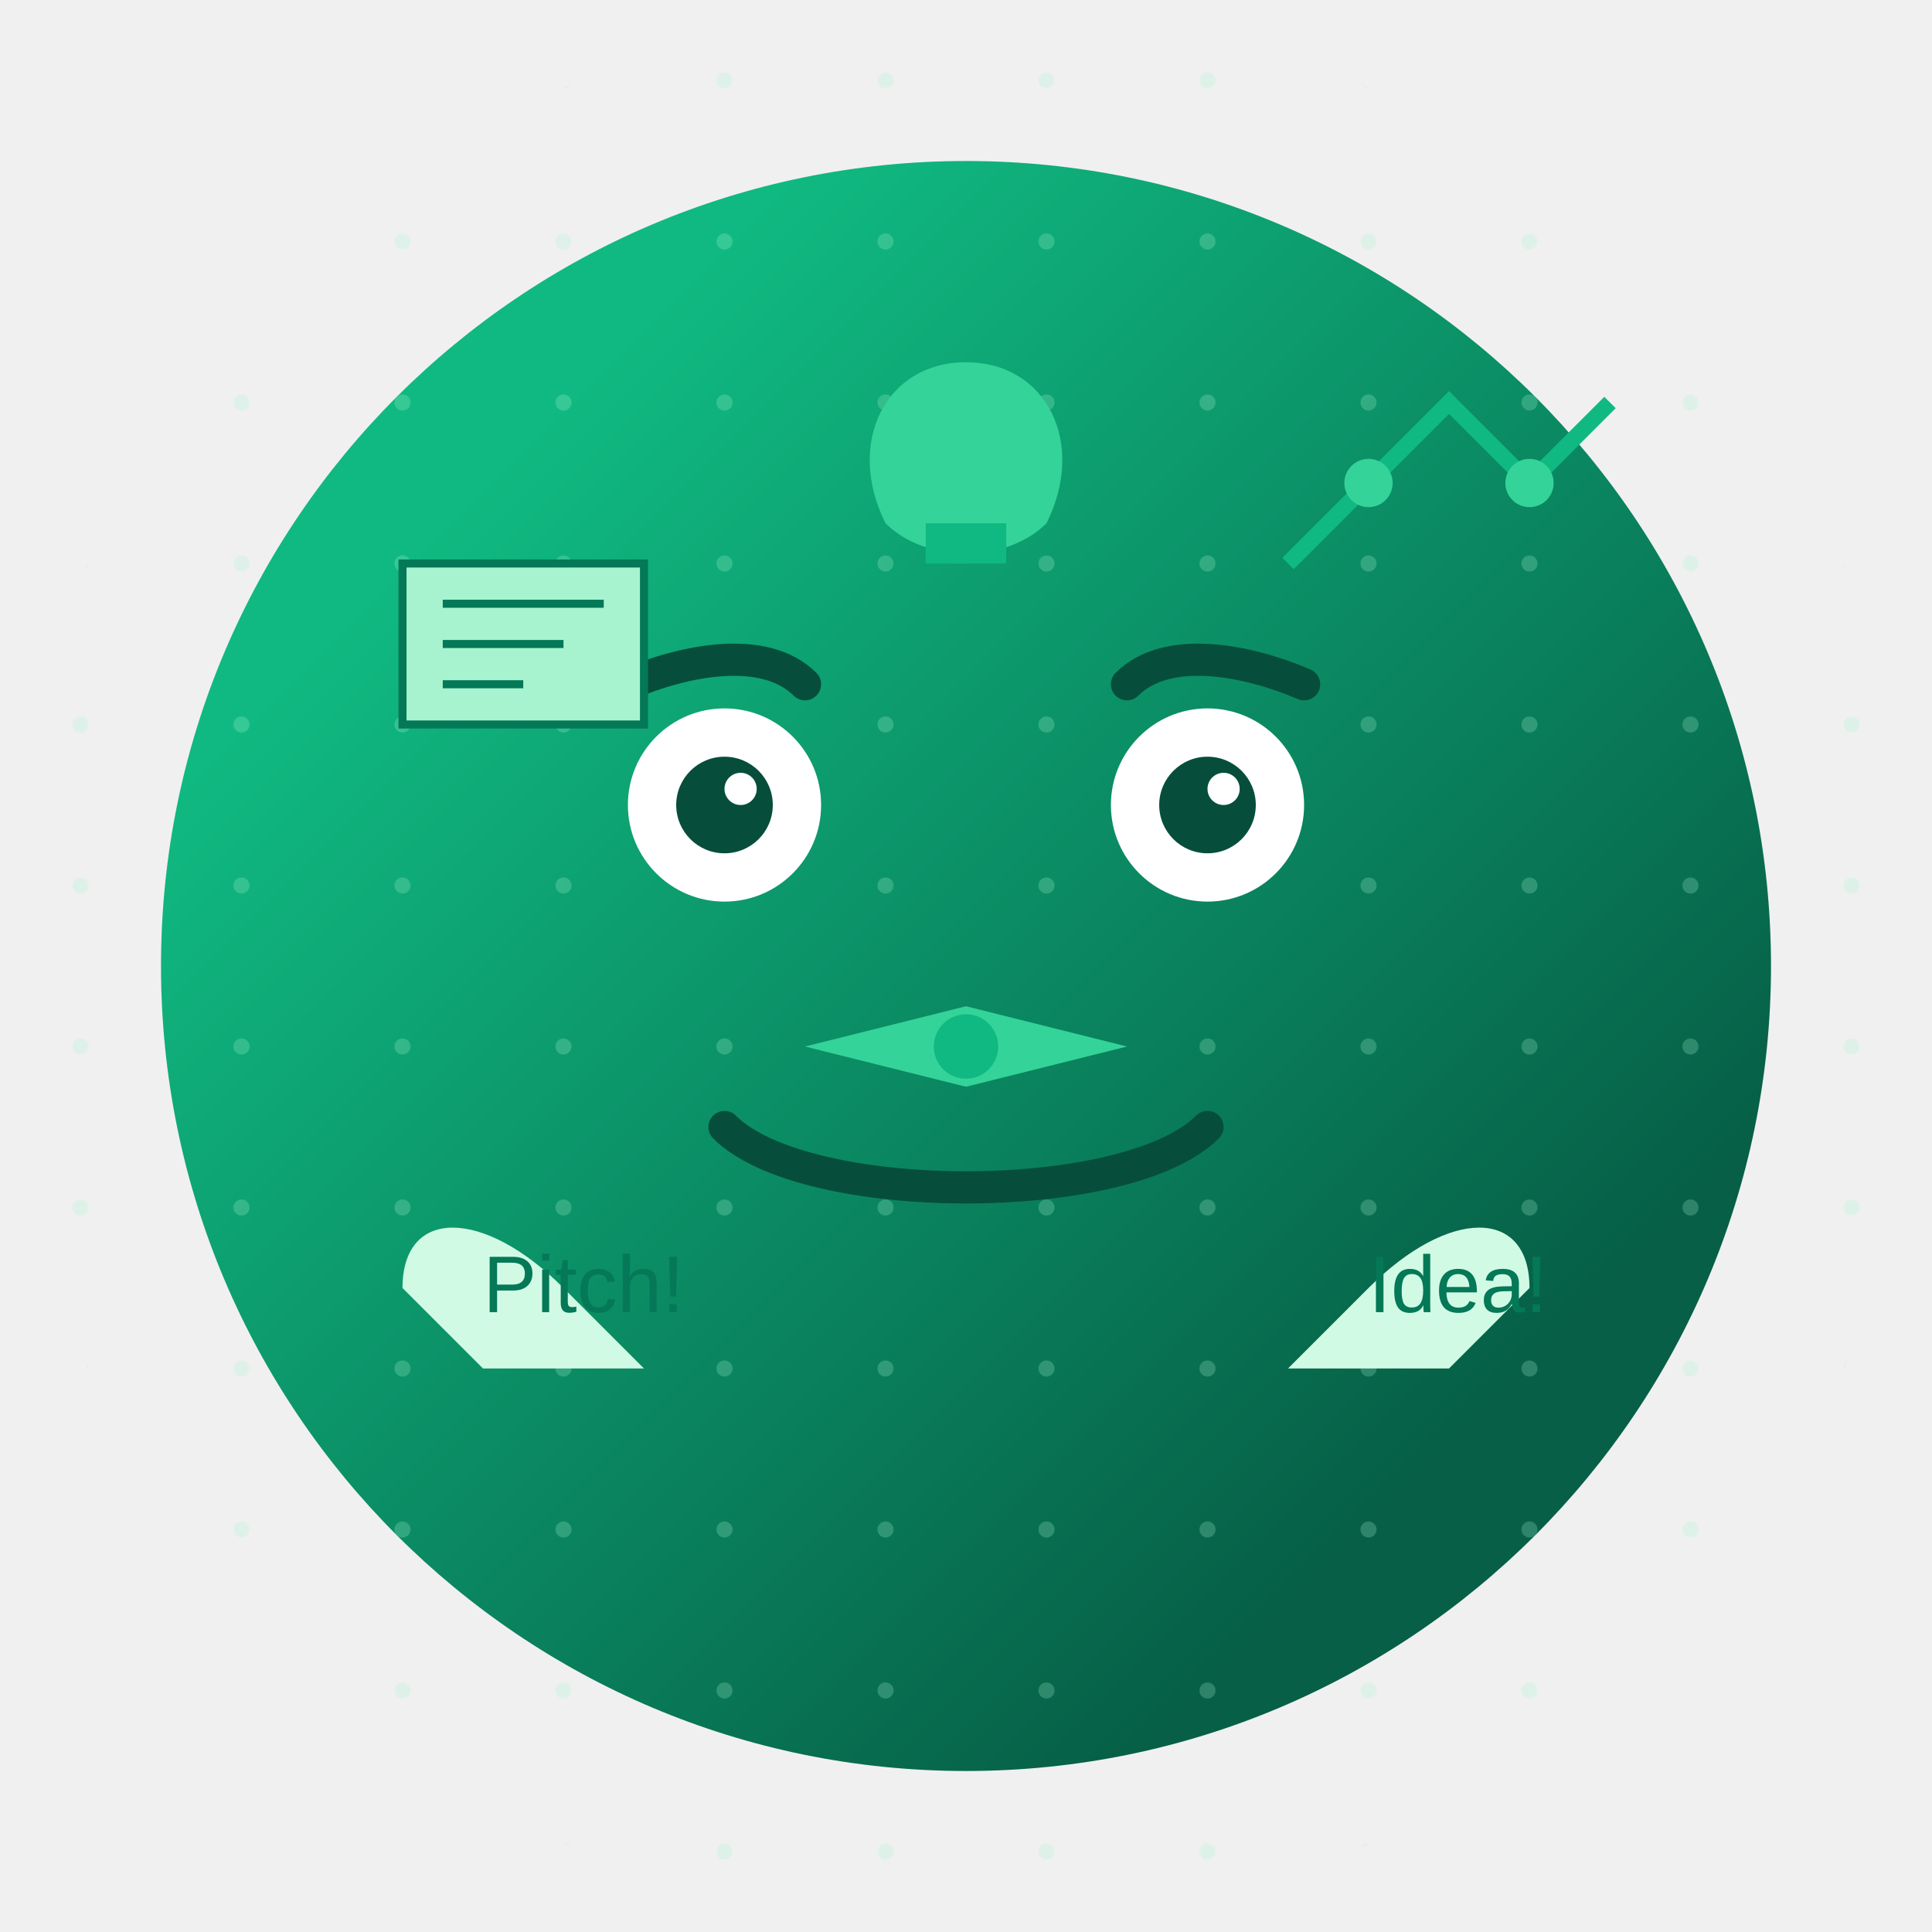
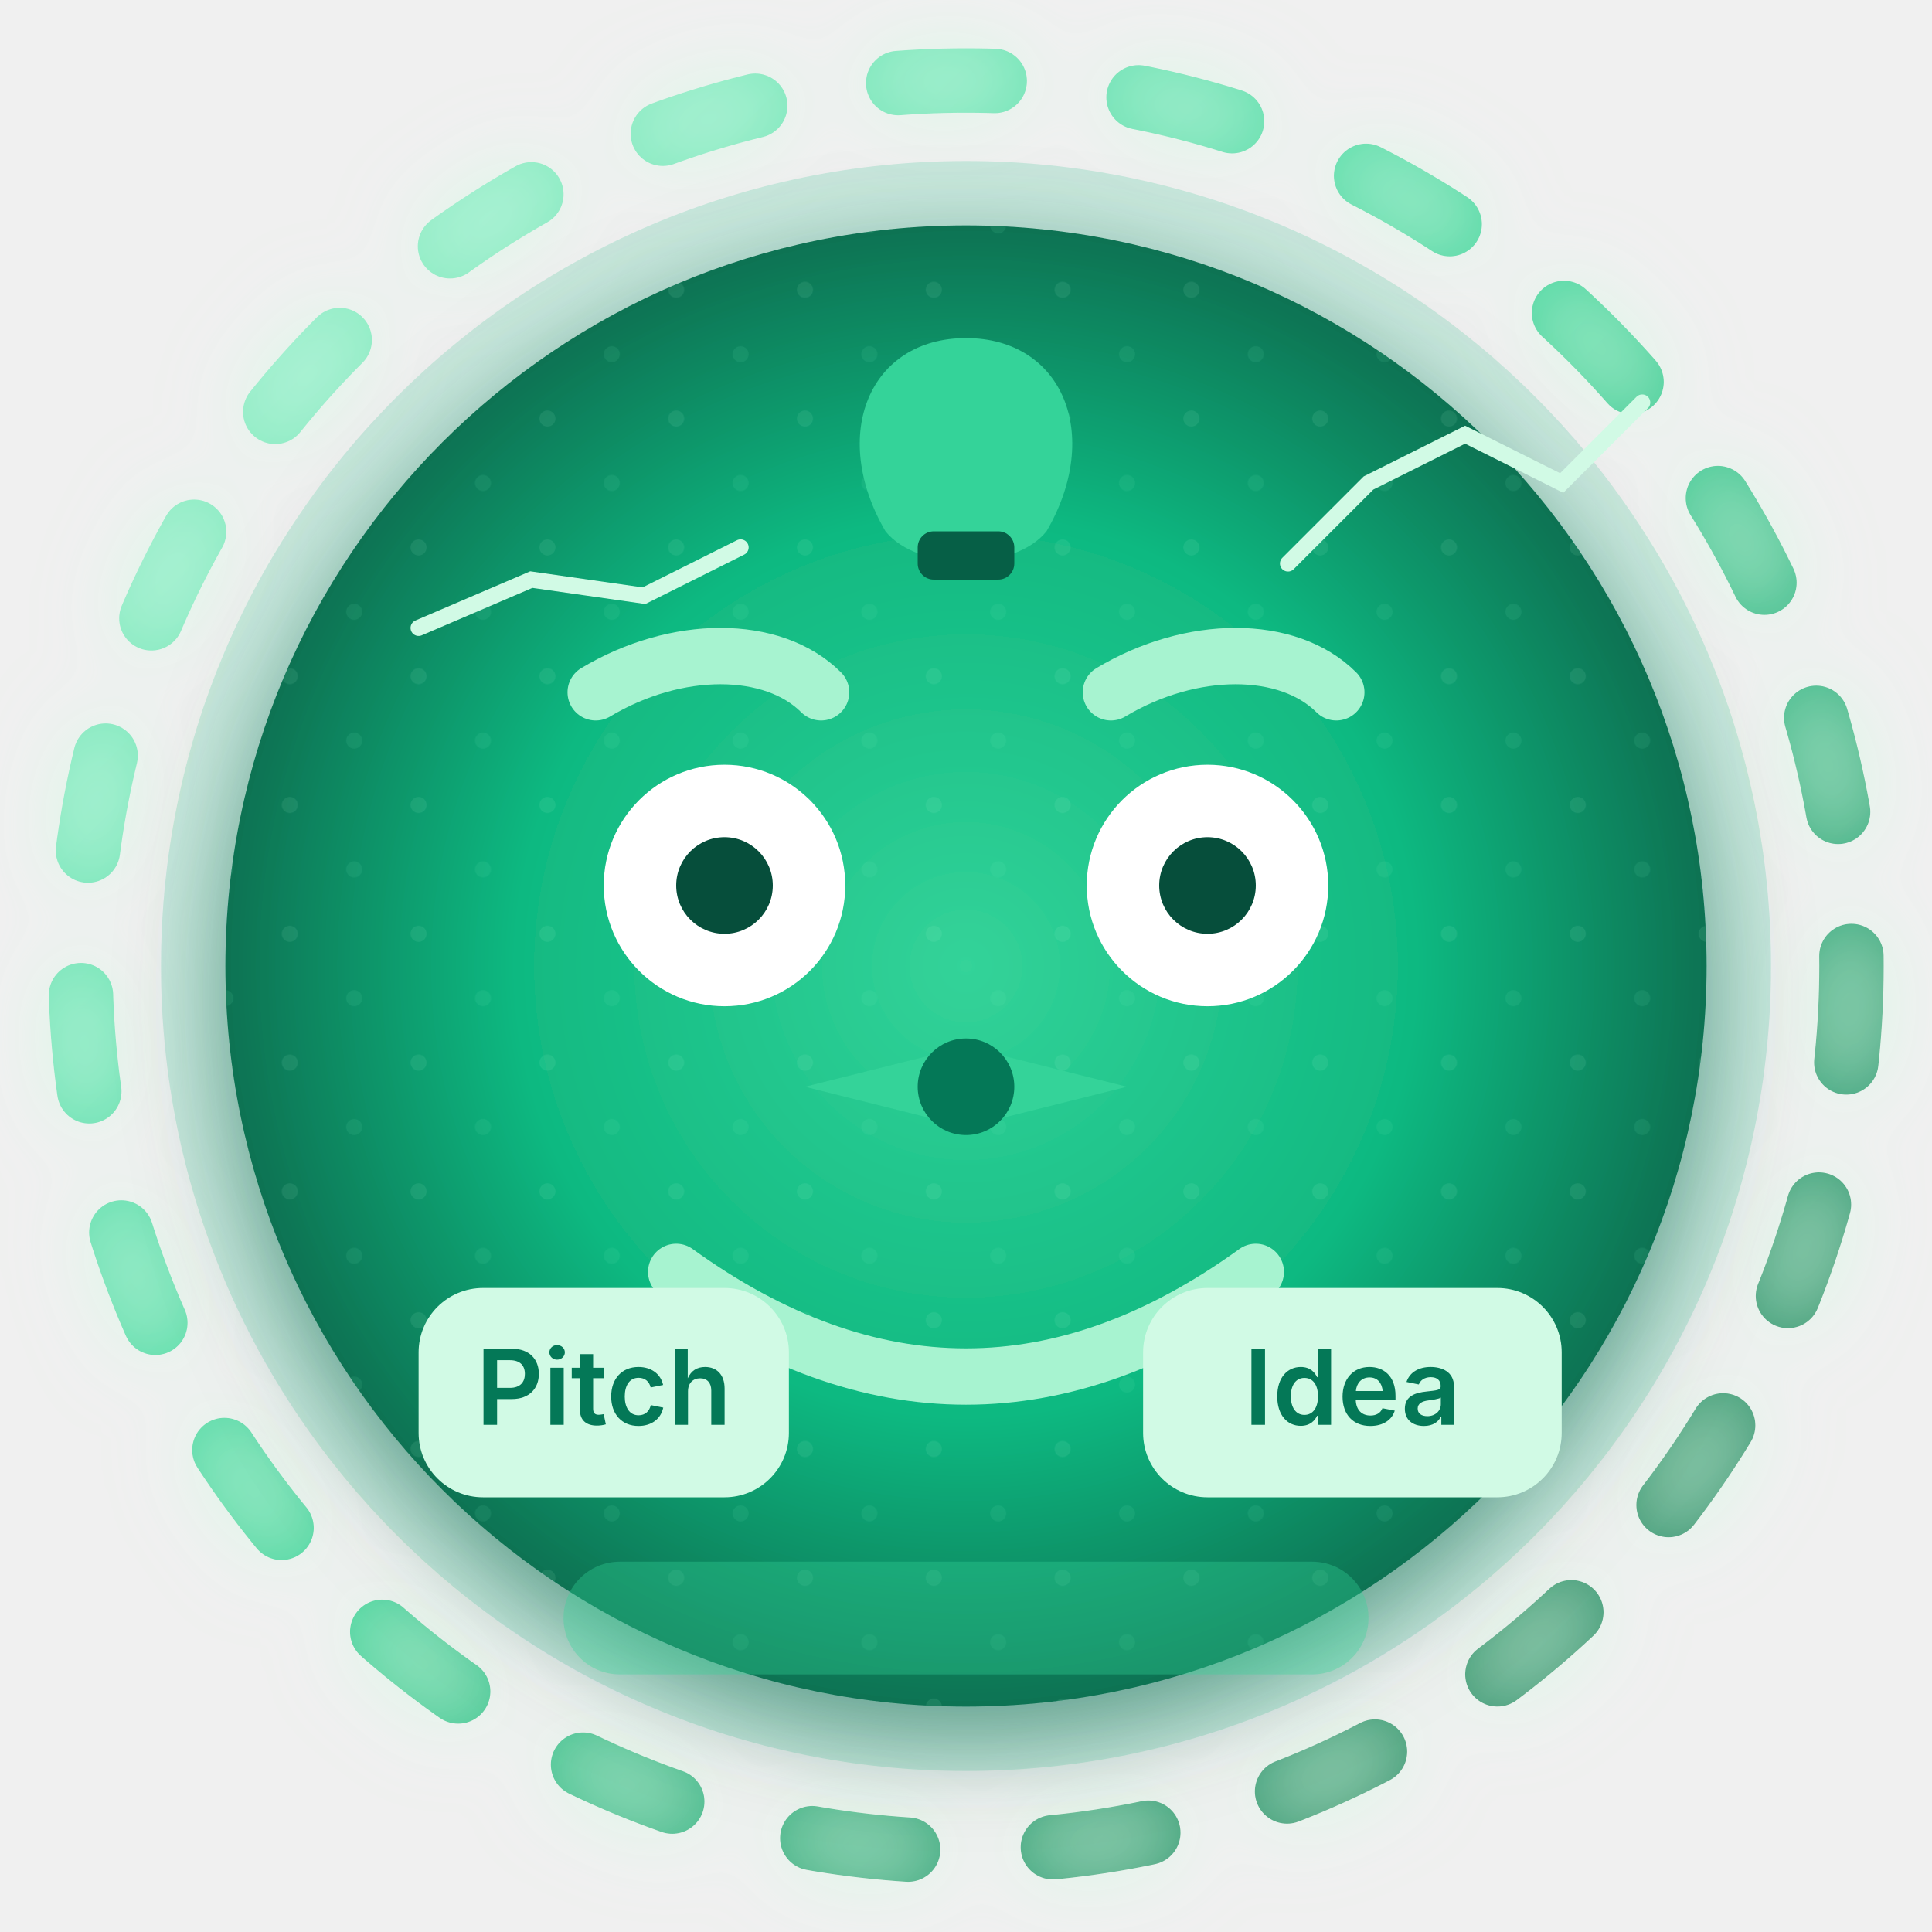
- <svg xmlns="http://www.w3.org/2000/svg" width="240" height="240" viewBox="0 0 240 240" fill="none">
-   <circle cx="120" cy="120" r="100" fill="url(#gradient-face-pitchy)" />
-   <circle cx="120" cy="120" r="120" fill="url(#patternPitchy)" opacity="0.25" />
-   <circle cx="90" cy="100" r="12" fill="white" />
-   <circle cx="150" cy="100" r="12" fill="white" />
-   <circle cx="90" cy="100" r="6" fill="#064E3B" />
-   <circle cx="150" cy="100" r="6" fill="#064E3B" />
-   <circle cx="92" cy="98" r="2" fill="white" />
-   <circle cx="152" cy="98" r="2" fill="white" />
-   <path d="M78 85C85 82 95 80 100 85" stroke="#064E3B" stroke-width="4" stroke-linecap="round" />
-   <path d="M162 85C155 82 145 80 140 85" stroke="#064E3B" stroke-width="4" stroke-linecap="round" />
-   <path d="M90 140C100 150 140 150 150 140" stroke="#064E3B" stroke-width="4" stroke-linecap="round" />
-   <path d="M100 130L120 135L140 130L120 125L100 130Z" fill="#34D399" />
-   <circle cx="120" cy="130" r="4" fill="#10B981" />
-   <path d="M50 70L80 70V90H50V70Z" fill="#A7F3D0" stroke="#047857" />
-   <path d="M55 75H75" stroke="#047857" stroke-width="1" />
-   <path d="M55 80H70" stroke="#047857" stroke-width="1" />
-   <path d="M55 85H65" stroke="#047857" stroke-width="1" />
-   <path d="M160 70L170 60L180 50L190 60L200 50" stroke="#10B981" stroke-width="2" />
-   <circle cx="170" cy="60" r="3" fill="#34D399" />
-   <circle cx="190" cy="60" r="3" fill="#34D399" />
-   <path d="M50 160C50 150 60 150 70 160L80 170H60L50 160Z" fill="#D1FAE5" />
-   <text x="60" y="163" font-family="Arial" font-size="10" fill="#047857">Pitch!</text>
-   <path d="M190 160C190 150 180 150 170 160L160 170H180L190 160Z" fill="#D1FAE5" />
-   <text x="170" y="163" font-family="Arial" font-size="10" fill="#047857">Idea!</text>
-   <path d="M120 45C110 45 105 55 110 65C115 70 125 70 130 65C135 55 130 45 120 45Z" fill="#34D399" />
-   <rect x="115" y="65" width="10" height="5" fill="#10B981" />
+ <svg xmlns="http://www.w3.org/2000/svg" width="240" height="240" viewBox="0 0 240 240" fill="none" aria-labelledby="ptitle pdesc" role="img">
  <defs>
-     <linearGradient id="gradient-face-pitchy" x1="60" y1="60" x2="180" y2="180" gradientUnits="userSpaceOnUse">
-       <stop offset="0%" stop-color="#10B981" />
+     <radialGradient id="pitchyFace" cx="0.5" cy="0.5" r="0.55">
+       <stop offset="0%" stop-color="#34D399" />
+       <stop offset="55%" stop-color="#10B981" />
      <stop offset="100%" stop-color="#065F46" />
+     </radialGradient>
+     <linearGradient id="pitchyRing" x1="0" y1="0" x2="1" y2="1">
+       <stop offset="0%" stop-color="#A7F3D0" />
+       <stop offset="50%" stop-color="#34D399" />
+       <stop offset="100%" stop-color="#047857" />
    </linearGradient>
-     <pattern id="patternPitchy" x="0" y="0" width="20" height="20" patternUnits="userSpaceOnUse">
-       <circle cx="10" cy="10" r="1" fill="#A7F3D0" />
+     <filter id="pitchyGlow" x="-50%" y="-50%" width="200%" height="200%">
+       <feGaussianBlur in="SourceGraphic" stdDeviation="5" result="b" />
+       <feColorMatrix in="b" type="matrix" values="0 0 0 0 0.6  0 0 0 0 1  0 0 0 0 0.75  0 0 0 0.55 0" result="c" />
+       <feBlend in="SourceGraphic" in2="c" mode="screen" />
+     </filter>
+     <filter id="pitchyShadow" x="-50%" y="-50%" width="200%" height="200%">
+       <feDropShadow dx="0" dy="4" stdDeviation="6" flood-color="#065F46" flood-opacity="0.55" />
+     </filter>
+     <pattern id="pitchyDots" width="16" height="16" patternUnits="userSpaceOnUse">
+       <circle cx="4" cy="4" r="1" fill="#A7F3D0" />
+       <circle cx="12" cy="12" r="1" fill="#6EE7B7" />
    </pattern>
+     <style>
+   .pi-ring { stroke-dasharray: 12 18; }
+       .pi-eye { animation: pi-blink 7s ease-in-out infinite; }
+       .pi-mouth { animation: pi-talk 4s ease-in-out infinite; }
+       .pi-bulb { animation: pi-pulse 5s ease-in-out infinite; transform-origin:120px 54px; }
+       .pi-chart { animation: pi-rise 6s ease-in-out infinite; }
+       .pi-bubble { animation: pi-bob 5s ease-in-out infinite; }
+       .pi-bubble:nth-child(2) { animation-delay:1.5s; }
+       .pi-bubble:nth-child(3) { animation-delay:3s; }
+       .pi-halo { animation: pi-halo 6s ease-in-out infinite; }
+   /* pi-spin &amp; pi-hue removed: ring static */
+       @keyframes pi-blink { 0%,6%,94%,100% { transform: scaleY(1);} 3%,4% { transform: scaleY(.1);} }
+       @keyframes pi-talk { 0%,100% { transform: scale(1);} 50% { transform: scale(1.07);} }
+       @keyframes pi-pulse { 0%,100% { transform: scale(1);} 50% { transform: scale(1.15);} }
+       @keyframes pi-rise { 0%,100% { transform: translateY(0);} 50% { transform: translateY(-14px);} }
+       @keyframes pi-bob { 0%,100% { transform: translateY(0);} 50% { transform: translateY(-10px);} }
+       @keyframes pi-halo { 0%,100% { opacity:.25; transform:scale(1);} 50% { opacity:.45; transform:scale(1.08);} }
+     </style>
  </defs>
+   <g filter="url(#pitchyGlow)">
+     <circle cx="120" cy="120" r="110" fill="none" stroke="url(#pitchyRing)" stroke-width="8" class="pi-ring" stroke-linecap="round" />
+   </g>
+   <circle cx="120" cy="120" r="100" fill="#10B981" opacity="0.18" class="pi-halo" />
+   <circle cx="120" cy="120" r="92" fill="url(#pitchyFace)" filter="url(#pitchyShadow)" />
+   <circle cx="120" cy="120" r="92" fill="url(#pitchyDots)" opacity="0.1" />
+   <g class="pi-eye">
+     <circle cx="90" cy="110" r="15" fill="#FFF" />
+     <circle cx="90" cy="110" r="6" fill="#064E3B" />
+   </g>
+   <g class="pi-eye" style="animation-delay:1.5s">
+     <circle cx="150" cy="110" r="15" fill="#FFF" />
+     <circle cx="150" cy="110" r="6" fill="#064E3B" />
+   </g>
+   <path d="M74 86 C84 80 96 80 102 86" stroke="#A7F3D0" stroke-width="7" stroke-linecap="round" />
+   <path d="M138 86 C148 80 160 80 166 86" stroke="#A7F3D0" stroke-width="7" stroke-linecap="round" />
+   <path class="pi-mouth" d="M84 158 Q120 184 156 158" stroke="#A7F3D0" stroke-width="7" stroke-linecap="round" fill="none" />
+   <g class="pi-bubble">
+     <path d="M100 135 L120 140 L140 135 L120 130 Z" fill="#34D399" />
+     <circle cx="120" cy="135" r="6" fill="#047857" />
+   </g>
+   <g class="pi-bulb">
+     <path d="M120 42 C108 42 103 54 110 66 C114 71 126 71 130 66 C137 54 132 42 120 42 Z" fill="#34D399" />
+     <rect x="114" y="66" width="12" height="6" rx="2" fill="#065F46" />
+   </g>
+   <g stroke="#D1FAE5" stroke-width="2" stroke-linecap="round" class="pi-chart">
+     <polyline points="52,78 66,72 80,74 92,68" fill="none" />
+     <polyline points="160,70 170,60 182,54 194,60 204,50" fill="none" />
+   </g>
+   <g font-family="Inter, Arial" font-size="13" font-weight="600" fill="#047857" text-anchor="middle">
+     <g class="pi-bubble" transform="translate(0,0)">
+       <rect x="52" y="160" width="46" height="26" rx="8" fill="#D1FAE5" />
+       <text x="75" y="177">Pitch</text>
+     </g>
+     <g class="pi-bubble" style="animation-delay:2.5s" transform="translate(0,0)">
+       <rect x="142" y="160" width="52" height="26" rx="8" fill="#D1FAE5" />
+       <text x="168" y="177">Idea</text>
+     </g>
+   </g>
+   <rect x="70" y="194" width="100" height="14" rx="7" fill="#34D399" opacity="0.35" />
</svg>
